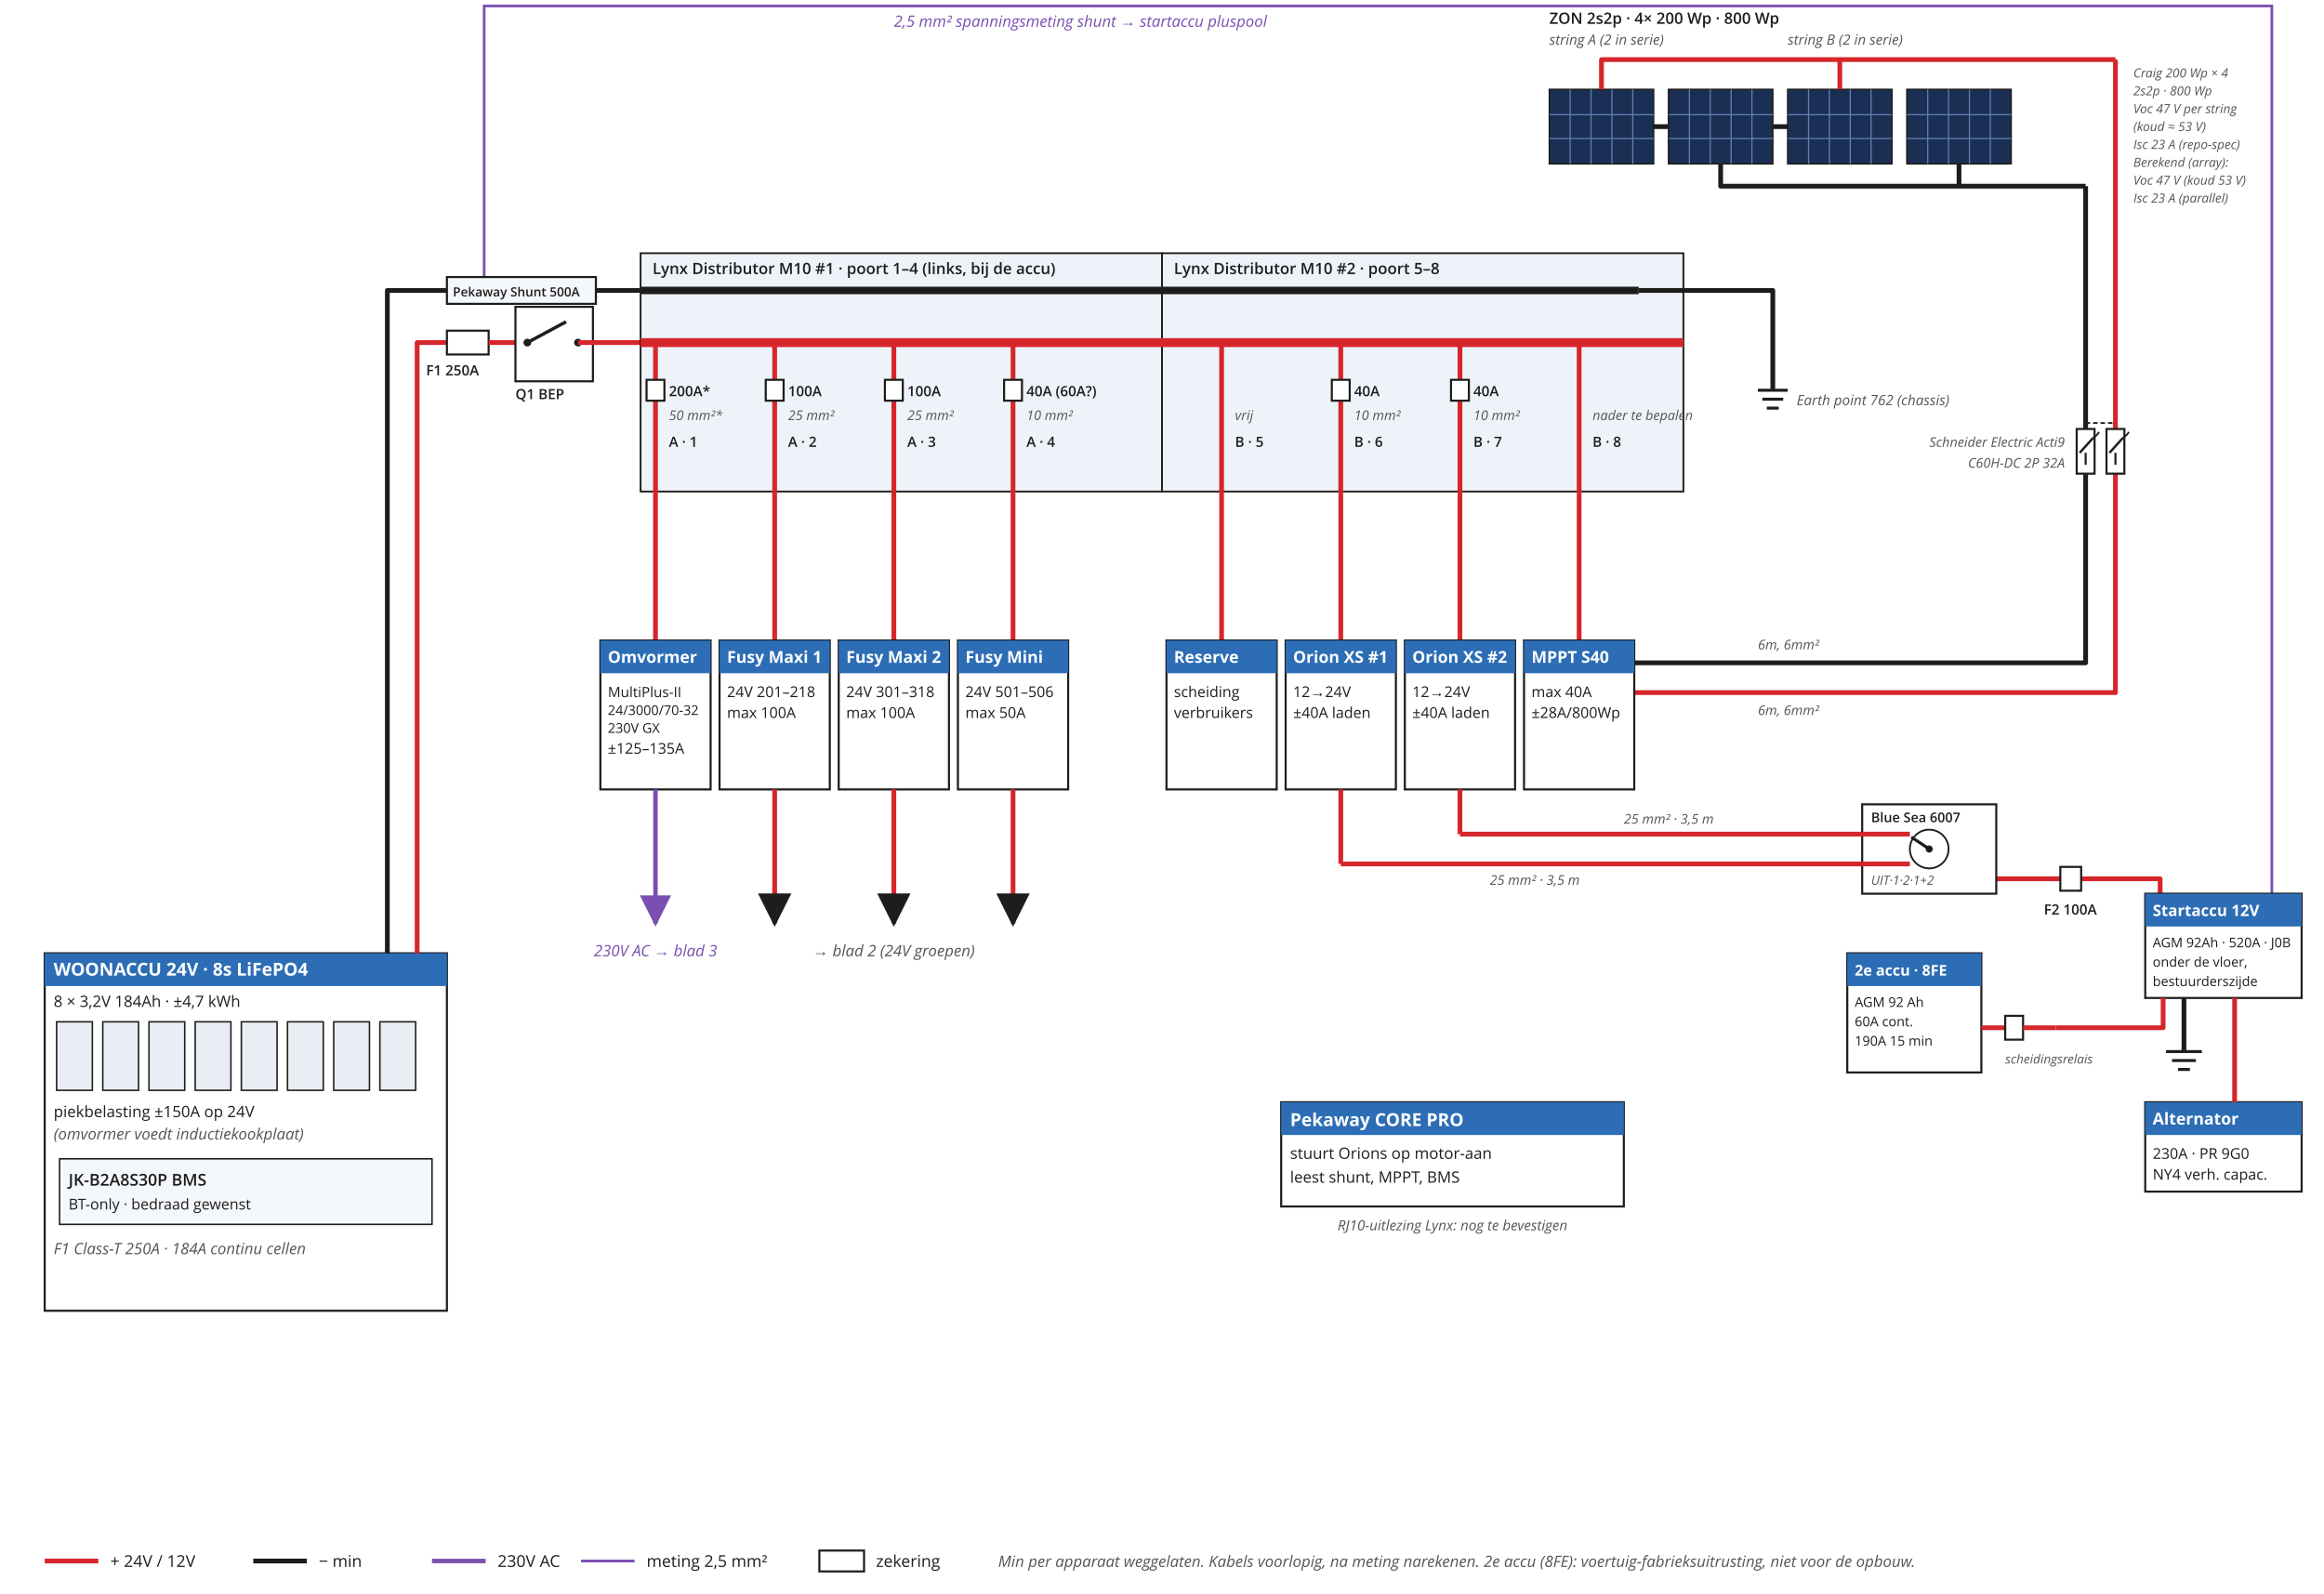
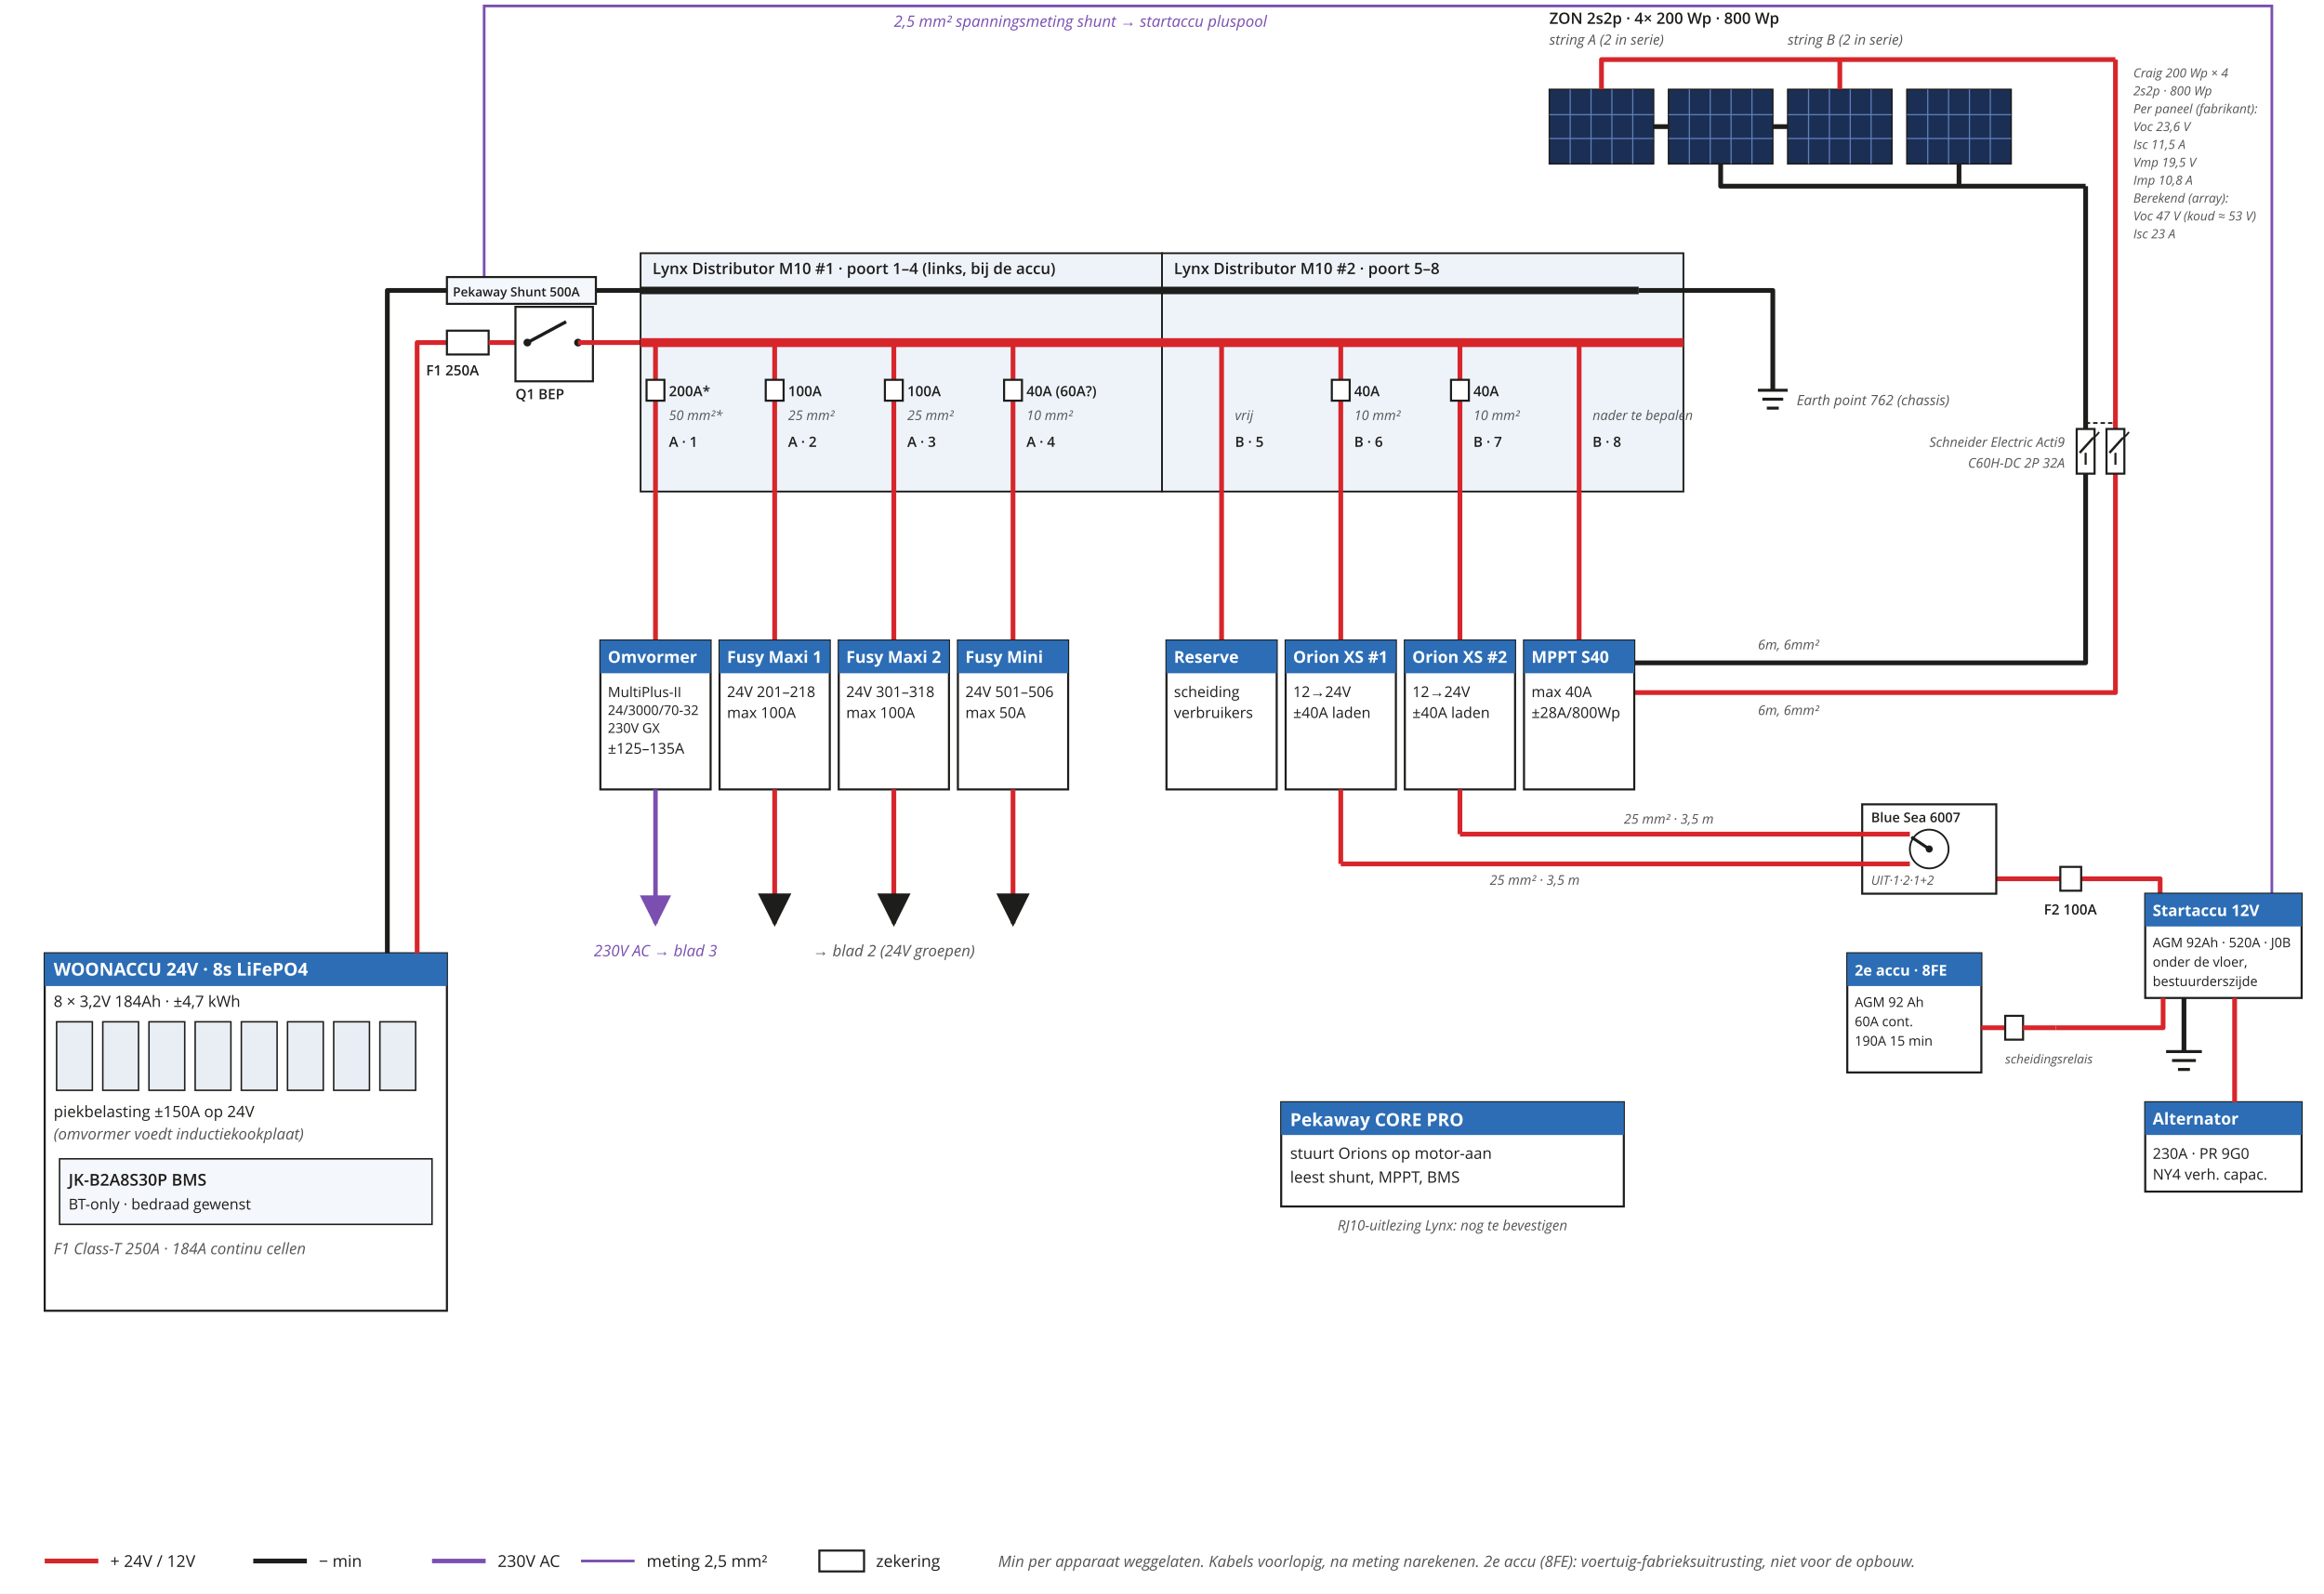
<svg xmlns="http://www.w3.org/2000/svg" viewBox="0 0 1560 1070" role="img" aria-label="Blad 1 energie en laden: woonaccu links onder, Lynx A en B midden met poorten 1 tot 8, zon 2s2p rechtsboven, 12V voertuigdelen rechts.">
  <rect width="100%" height="100%" fill="#fff" />
  <defs>
    <style>.p{stroke:#d7262b;stroke-width:3.2;fill:none;stroke-linejoin:round}
.n{stroke:#1d1d1b;stroke-width:3.2;fill:none;stroke-linejoin:round}
.ac{stroke:#7a4fb0;stroke-width:3;fill:none}
.box{fill:#fff;stroke:#1d1d1b;stroke-width:1.4}
.hd{fill:#2c6db5}
.ht{fill:#fff;font:700 12px 'Open Sans',Arial,sans-serif}
.bt{fill:#1d1d1b;font:400 11px 'Open Sans',Arial,sans-serif}
.lb{fill:#1d1d1b;font:600 11px 'Open Sans',Arial,sans-serif}
.cb{fill:#555;font:italic 400 10.5px 'Open Sans',Arial,sans-serif}
.fz{fill:#fff;stroke:#1d1d1b;stroke-width:1.4}
.fr{fill:#eef3fa;stroke:#1d1d1b;stroke-width:1.2}
.pv{fill:#1b2f55;stroke:#1d1d1b}
</style>
    <marker id="ar" viewBox="0 0 10 10" refX="9" refY="5" markerWidth="7" markerHeight="7" orient="auto-start-reverse">
      <path d="M0 0L10 5L0 10z" fill="#1d1d1b" />
    </marker>
    <marker id="arp" viewBox="0 0 10 10" refX="9" refY="5" markerWidth="7" markerHeight="7" orient="auto-start-reverse">
      <path d="M0 0L10 5L0 10z" fill="#7a4fb0" />
    </marker>
    <g id="pvp">
      <rect width="70" height="50" class="pv" />
      <path d="M0 17H70M0 33H70M14 0V50M28 0V50M42 0V50M56 0V50" stroke="#5f7fb8" stroke-width=".8" />
    </g>
  </defs>
  <use href="#pvp" x="1040" y="60" />
  <use href="#pvp" x="1120" y="60" />
  <use href="#pvp" x="1200" y="60" />
  <use href="#pvp" x="1280" y="60" />
  <path d="M1110 85H1120" class="n" />
  <path d="M1190 85H1200" class="n" />
  <path d="M1075 60V40H1420" class="p" />
  <path d="M1155 110V125H1400" class="n" />
  <path d="M1235 60V40" class="p" />
  <path d="M1315 110V125" class="n" />
  <text x="1432" y="52" class="cb" style="font-size:8.5px">Craig 200 Wp × 4</text>
  <text x="1432" y="64" class="cb" style="font-size:8.5px">2s2p · 800 Wp</text>
-   <text x="1432" y="76" class="cb" style="font-size:8.5px">Voc 47 V per string</text>
-   <text x="1432" y="88" class="cb" style="font-size:8.5px">(koud ≈ 53 V)</text>
-   <text x="1432" y="100" class="cb" style="font-size:8.5px">Isc 23 A (repo-spec)</text>
-   <text x="1432" y="112" class="cb" style="font-size:8.5px">Berekend (array):</text>
-   <text x="1432" y="124" class="cb" style="font-size:8.5px">Voc 47 V (koud 53 V)</text>
-   <text x="1432" y="136" class="cb" style="font-size:8.5px">Isc 23 A (parallel)</text>
+   <text x="1432" y="76" class="cb" style="font-size:8.5px">Per paneel (fabrikant):</text>
+   <text x="1432" y="88" class="cb" style="font-size:8.5px">Voc 23,6 V</text>
+   <text x="1432" y="100" class="cb" style="font-size:8.5px">Isc 11,5 A</text>
+   <text x="1432" y="112" class="cb" style="font-size:8.5px">Vmp 19,5 V</text>
+   <text x="1432" y="124" class="cb" style="font-size:8.5px">Imp 10,8 A</text>
+   <text x="1432" y="136" class="cb" style="font-size:8.5px">Berekend (array):</text>
+   <text x="1432" y="148" class="cb" style="font-size:8.5px">Voc 47 V (koud ≈ 53 V)</text>
+   <text x="1432" y="160" class="cb" style="font-size:8.5px">Isc 23 A</text>
  <text x="1040" y="30" class="cb" style="font-size:9.5px">string A (2 in serie)</text>
  <text x="1200" y="30" class="cb" style="font-size:9.5px">string B (2 in serie)</text>
  <text x="1040" y="16" class="lb" style="font-size:10.5px">ZON 2s2p · 4× 200 Wp · 800 Wp</text>
  <path d="M1420 40V465H1097" class="p" />
  <text x="1180" y="480" class="cb" style="font-size:9px">6m, 6mm²</text>
  <path d="M1400 125V445H1097" class="n" />
  <text x="1180" y="436" class="cb" style="font-size:9px">6m, 6mm²</text>
  <path d="M1400 284H1420" stroke="#1d1d1b" stroke-width="1.2" stroke-dasharray="3 2" />
  <rect x="1394" y="288" width="12" height="30" fill="#fff" stroke="#1d1d1b" stroke-width="1.4" />
  <path d="M1400 312V304" stroke="#1d1d1b" stroke-width="1.4" />
  <path d="M1396 304L1405 294" stroke="#1d1d1b" stroke-width="1.6" />
  <path d="M1405 294Q1408 292 1409 290" stroke="#1d1d1b" stroke-width="1.2" fill="none" />
  <rect x="1414" y="288" width="12" height="30" fill="#fff" stroke="#1d1d1b" stroke-width="1.4" />
  <path d="M1420 312V304" stroke="#1d1d1b" stroke-width="1.4" />
  <path d="M1416 304L1425 294" stroke="#1d1d1b" stroke-width="1.6" />
  <path d="M1425 294Q1428 292 1429 290" stroke="#1d1d1b" stroke-width="1.2" fill="none" />
  <text x="1386" y="300" class="cb" style="font-size:9px" text-anchor="end">Schneider Electric Acti9</text>
  <text x="1386" y="314" class="cb" style="font-size:9px" text-anchor="end">C60H-DC 2P 32A</text>
  <path d="M325 187V4H1525V600" stroke="#7a4fb0" stroke-width="1.8" fill="none" />
  <text x="600" y="18" class="cb" style="fill:#7a4fb0">2,5 mm² spanningsmeting shunt → startaccu pluspool</text>
  <rect x="30" y="640" width="270" height="240" class="box" />
  <rect x="30" y="640" width="270" height="22" class="hd" />
  <text x="36" y="655" class="ht">WOONACCU 24V · 8s LiFePO4</text>
  <text x="36" y="676" class="bt" style="font-size:10.5px">8 × 3,2V 184Ah · ±4,7 kWh</text>
  <rect x="38" y="686" width="24" height="46" fill="#e9eef5" stroke="#1d1d1b" />
  <rect x="69" y="686" width="24" height="46" fill="#e9eef5" stroke="#1d1d1b" />
  <rect x="100" y="686" width="24" height="46" fill="#e9eef5" stroke="#1d1d1b" />
  <rect x="131" y="686" width="24" height="46" fill="#e9eef5" stroke="#1d1d1b" />
  <rect x="162" y="686" width="24" height="46" fill="#e9eef5" stroke="#1d1d1b" />
  <rect x="193" y="686" width="24" height="46" fill="#e9eef5" stroke="#1d1d1b" />
  <rect x="224" y="686" width="24" height="46" fill="#e9eef5" stroke="#1d1d1b" />
  <rect x="255" y="686" width="24" height="46" fill="#e9eef5" stroke="#1d1d1b" />
  <text x="36" y="750" class="bt" style="font-size:10.5px">piekbelasting ±150A op 24V</text>
  <text x="36" y="765" class="cb">(omvormer voedt inductiekookplaat)</text>
  <rect x="40" y="778" width="250" height="44" fill="#f4f7fb" stroke="#1d1d1b" />
  <text x="46" y="796" class="lb">JK-B2A8S30P BMS</text>
  <text x="46" y="812" class="bt" style="font-size:10px">BT-only · bedraad gewenst</text>
  <text x="36" y="842" class="cb">F1 Class-T 250A · 184A continu cellen</text>
  <path d="M260 640V195H300" class="n" />
  <path d="M280 640V230H300" class="p" />
  <path d="M400 195H430" class="n" />
  <rect x="300" y="186" width="100" height="18" class="box" style="fill:#f4f7fb" />
  <text x="304" y="199" class="lb" style="font-size:8.5px">Pekaway Shunt 500A</text>
  <rect x="300" y="222" width="28" height="16" class="fz" />
  <text x="286" y="252" class="lb" style="font-size:9.5px">F1 250A</text>
  <path d="M328 230H346" class="p" />
  <rect x="346" y="206" width="52" height="50" fill="none" stroke="#1d1d1b" stroke-width="1.4" />
  <circle cx="354" cy="230" r="2.6" fill="#1d1d1b" />
  <circle cx="388" cy="230" r="2.6" fill="#1d1d1b" />
  <path d="M354 230L380 216" stroke="#1d1d1b" stroke-width="2.2" />
  <path d="M388 230H430" class="p" />
  <text x="346" y="268" class="lb" style="font-size:9.5px">Q1 BEP</text>
  <rect x="430" y="170" width="350" height="160" class="fr" />
  <text x="438" y="184" class="lb" style="font-size:10.5px">Lynx Distributor M10 #1 · poort 1–4 (links, bij de accu)</text>
  <rect x="780" y="170" width="350" height="160" class="fr" />
  <text x="788" y="184" class="lb" style="font-size:10.5px">Lynx Distributor M10 #2 · poort 5–8</text>
  <path d="M430 195H1100" class="n" style="stroke-width:5" />
  <path d="M430 230H1130" class="p" style="stroke-width:6" />
  <path d="M1100 195H1190V262" class="n" />
  <path d="M1180 262H1200M1183 268H1197M1186 274H1194" stroke="#1d1d1b" stroke-width="2" />
  <text x="1206" y="272" class="cb" style="font-size:9.5px">Earth point 762 (chassis)</text>
  <path d="M440 230V330" class="p" />
  <rect x="434" y="255" width="12" height="14" class="fz" />
  <text x="449" y="266" class="lb" style="font-size:9.5px">200A*</text>
  <text x="449" y="282" class="cb" style="font-size:9px">50 mm²*</text>
  <text x="449" y="300" class="lb" style="font-size:9.5px">A · 1</text>
  <path d="M440 330V430" class="p" />
  <path d="M520 230V330" class="p" />
  <rect x="514" y="255" width="12" height="14" class="fz" />
  <text x="529" y="266" class="lb" style="font-size:9.5px">100A</text>
  <text x="529" y="282" class="cb" style="font-size:9px">25 mm²</text>
  <text x="529" y="300" class="lb" style="font-size:9.5px">A · 2</text>
  <path d="M520 330V430" class="p" />
  <path d="M600 230V330" class="p" />
  <rect x="594" y="255" width="12" height="14" class="fz" />
  <text x="609" y="266" class="lb" style="font-size:9.5px">100A</text>
  <text x="609" y="282" class="cb" style="font-size:9px">25 mm²</text>
  <text x="609" y="300" class="lb" style="font-size:9.5px">A · 3</text>
  <path d="M600 330V430" class="p" />
  <path d="M680 230V330" class="p" />
  <rect x="674" y="255" width="12" height="14" class="fz" />
  <text x="689" y="266" class="lb" style="font-size:9.5px">40A (60A?)</text>
  <text x="689" y="282" class="cb" style="font-size:9px">10 mm²</text>
  <text x="689" y="300" class="lb" style="font-size:9.5px">A · 4</text>
  <path d="M680 330V430" class="p" />
  <path d="M820 230V330" class="p" />
  <text x="829" y="282" class="cb" style="font-size:9px">vrij</text>
  <text x="829" y="300" class="lb" style="font-size:9.5px">B · 5</text>
  <path d="M820 330V430" class="p" />
  <path d="M900 230V330" class="p" />
  <rect x="894" y="255" width="12" height="14" class="fz" />
  <text x="909" y="266" class="lb" style="font-size:9.5px">40A</text>
  <text x="909" y="282" class="cb" style="font-size:9px">10 mm²</text>
  <text x="909" y="300" class="lb" style="font-size:9.5px">B · 6</text>
  <path d="M900 330V430" class="p" />
  <path d="M980 230V330" class="p" />
  <rect x="974" y="255" width="12" height="14" class="fz" />
  <text x="989" y="266" class="lb" style="font-size:9.5px">40A</text>
  <text x="989" y="282" class="cb" style="font-size:9px">10 mm²</text>
  <text x="989" y="300" class="lb" style="font-size:9.5px">B · 7</text>
  <path d="M980 330V430" class="p" />
  <path d="M1060 230V330" class="p" />
  <text x="1069" y="282" class="cb" style="font-size:9px">nader te bepalen</text>
  <text x="1069" y="300" class="lb" style="font-size:9.5px">B · 8</text>
  <path d="M1060 330V430" class="p" />
  <rect x="403" y="430" width="74" height="100" class="box" />
  <rect x="403" y="430" width="74" height="22" class="hd" />
  <text x="408" y="445" class="ht" style="font-size:11px">Omvormer</text>
  <text x="408" y="468" class="bt" style="font-size:9.5px">MultiPlus-II</text>
  <text x="408" y="480" class="bt" style="font-size:9px">24/3000/70-32</text>
  <text x="408" y="492" class="bt" style="font-size:9px">230V GX</text>
  <text x="408" y="506" class="bt" style="font-size:10px">±125–135A</text>
  <rect x="483" y="430" width="74" height="100" class="box" />
  <rect x="483" y="430" width="74" height="22" class="hd" />
  <text x="488" y="445" class="ht" style="font-size:11px">Fusy Maxi 1</text>
  <text x="488" y="468" class="bt" style="font-size:10px">24V 201–218</text>
  <text x="488" y="482" class="bt" style="font-size:10px">max 100A</text>
  <rect x="563" y="430" width="74" height="100" class="box" />
  <rect x="563" y="430" width="74" height="22" class="hd" />
  <text x="568" y="445" class="ht" style="font-size:11px">Fusy Maxi 2</text>
  <text x="568" y="468" class="bt" style="font-size:10px">24V 301–318</text>
  <text x="568" y="482" class="bt" style="font-size:10px">max 100A</text>
  <rect x="643" y="430" width="74" height="100" class="box" />
  <rect x="643" y="430" width="74" height="22" class="hd" />
  <text x="648" y="445" class="ht" style="font-size:11px">Fusy Mini</text>
  <text x="648" y="468" class="bt" style="font-size:10px">24V 501–506</text>
  <text x="648" y="482" class="bt" style="font-size:10px">max 50A</text>
  <rect x="783" y="430" width="74" height="100" class="box" />
  <rect x="783" y="430" width="74" height="22" class="hd" />
  <text x="788" y="445" class="ht" style="font-size:11px">Reserve</text>
  <text x="788" y="468" class="bt" style="font-size:10px">scheiding</text>
  <text x="788" y="482" class="bt" style="font-size:10px">verbruikers</text>
  <rect x="863" y="430" width="74" height="100" class="box" />
  <rect x="863" y="430" width="74" height="22" class="hd" />
  <text x="868" y="445" class="ht" style="font-size:11px">Orion XS #1</text>
  <text x="868" y="468" class="bt" style="font-size:10px">12→24V</text>
  <text x="868" y="482" class="bt" style="font-size:10px">±40A laden</text>
  <rect x="943" y="430" width="74" height="100" class="box" />
  <rect x="943" y="430" width="74" height="22" class="hd" />
  <text x="948" y="445" class="ht" style="font-size:11px">Orion XS #2</text>
  <text x="948" y="468" class="bt" style="font-size:10px">12→24V</text>
  <text x="948" y="482" class="bt" style="font-size:10px">±40A laden</text>
  <rect x="1023" y="430" width="74" height="100" class="box" />
  <rect x="1023" y="430" width="74" height="22" class="hd" />
  <text x="1028" y="445" class="ht" style="font-size:11px">MPPT S40</text>
  <text x="1028" y="468" class="bt" style="font-size:10px">max 40A</text>
  <text x="1028" y="482" class="bt" style="font-size:10px">±28A/800Wp</text>
  <path d="M440 530V620" class="ac" marker-end="url(#arp)" />
  <text x="440" y="642" class="cb" text-anchor="middle" style="fill:#7a4fb0">230V AC → blad 3</text>
  <path d="M520 530V620" class="p" marker-end="url(#ar)" />
  <path d="M600 530V620" class="p" marker-end="url(#ar)" />
  <path d="M680 530V620" class="p" marker-end="url(#ar)" />
  <text x="600" y="642" class="cb" text-anchor="middle">→ blad 2 (24V groepen)</text>
  <path d="M1450 600V590H1340" class="p" />
  <rect x="1383" y="582" width="14" height="16" class="fz" />
  <text x="1372" y="614" class="lb" style="font-size:9.5px">F2 100A</text>
  <rect x="1250" y="540" width="90" height="60" class="box" />
  <circle cx="1295" cy="570" r="13" fill="#fff" stroke="#1d1d1b" stroke-width="1.2" />
  <circle cx="1295" cy="570" r="2.4" fill="#1d1d1b" />
  <path d="M1295 570L1283 562" stroke="#1d1d1b" stroke-width="2" />
  <text x="1256" y="552" class="lb" style="font-size:9px">Blue Sea 6007</text>
  <text x="1256" y="594" class="cb" style="font-size:8.5px">UIT·1·2·1+2</text>
  <path d="M1250 560H1282" class="p" />
  <path d="M1250 580H1282" class="p" />
  <path d="M980 560V530" class="p" />
  <path d="M980 560H1250" class="p" />
  <path d="M900 580V530" class="p" />
  <path d="M900 580H1250" class="p" />
  <text x="1090" y="553" class="cb" style="font-size:9px">25 mm² · 3,5 m</text>
  <text x="1000" y="594" class="cb" style="font-size:9px">25 mm² · 3,5 m</text>
  <rect x="1440" y="600" width="105" height="70" class="box" />
  <rect x="1440" y="600" width="105" height="22" class="hd" />
  <text x="1445" y="615" class="ht" style="font-size:10.5px">Startaccu 12V</text>
  <text x="1445" y="636" class="bt" style="font-size:9px">AGM 92Ah · 520A · J0B</text>
  <text x="1445" y="649" class="bt" style="font-size:9px">onder de vloer,</text>
  <text x="1445" y="662" class="bt" style="font-size:9px">bestuurderszijde</text>
  <rect x="1240" y="640" width="90" height="80" class="box" />
  <rect x="1240" y="640" width="90" height="22" class="hd" />
  <text x="1245" y="655" class="ht" style="font-size:10px">2e accu · 8FE</text>
  <text x="1245" y="676" class="bt" style="font-size:9px">AGM 92 Ah</text>
  <text x="1245" y="689" class="bt" style="font-size:9px">60A cont.</text>
  <text x="1245" y="702" class="bt" style="font-size:9px">190A 15 min</text>
  <path d="M1330 690H1346" class="p" />
  <rect x="1346" y="682" width="12" height="16" class="fz" />
  <path d="M1358 690H1380" class="p" />
  <text x="1346" y="714" class="cb" style="font-size:8.5px">scheidingsrelais</text>
  <path d="M1380 690H1452V670" class="p" />
  <path d="M1466 670V706" class="n" />
  <path d="M1454 706H1478M1458 712H1474M1462 718H1470" stroke="#1d1d1b" stroke-width="2" />
  <rect x="1440" y="740" width="105" height="60" class="box" />
  <rect x="1440" y="740" width="105" height="22" class="hd" />
  <text x="1445" y="755" class="ht" style="font-size:11px">Alternator</text>
  <text x="1445" y="778" class="bt" style="font-size:10px">230A · PR 9G0</text>
  <text x="1445" y="792" class="bt" style="font-size:10px">NY4 verh. capac.</text>
  <path d="M1500 740V670" class="p" />
  <rect x="860" y="740" width="230" height="70" class="box" />
  <rect x="860" y="740" width="230" height="22" class="hd" />
  <text x="866" y="756" class="ht">Pekaway CORE PRO</text>
  <text x="866" y="778" class="bt" style="font-size:10.5px">stuurt Orions op motor-aan</text>
  <text x="866" y="794" class="bt" style="font-size:10.5px">leest shunt, MPPT, BMS</text>
  <text x="975" y="826" class="cb" text-anchor="middle" style="font-size:9.5px">RJ10-uitlezing Lynx: nog te bevestigen</text>
  <g transform="translate(30,1040)">
    <path d="M0 8H36" class="p" />
    <text x="44" y="12" class="bt">+ 24V / 12V</text>
    <path d="M140 8H176" class="n" />
    <text x="184" y="12" class="bt">− min</text>
    <path d="M260 8H296" class="ac" />
    <text x="304" y="12" class="bt">230V AC</text>
    <path d="M360 8H396" stroke="#7a4fb0" stroke-width="1.8" />
    <text x="404" y="12" class="bt">meting 2,5 mm²</text>
    <rect x="520" y="1" width="30" height="14" class="fz" />
    <text x="558" y="12" class="bt">zekering</text>
    <text x="640" y="12" class="cb">Min per apparaat weggelaten. Kabels voorlopig, na meting narekenen. 2e accu (8FE): voertuig-fabrieksuitrusting, niet voor de opbouw.</text>
  </g>
</svg>
